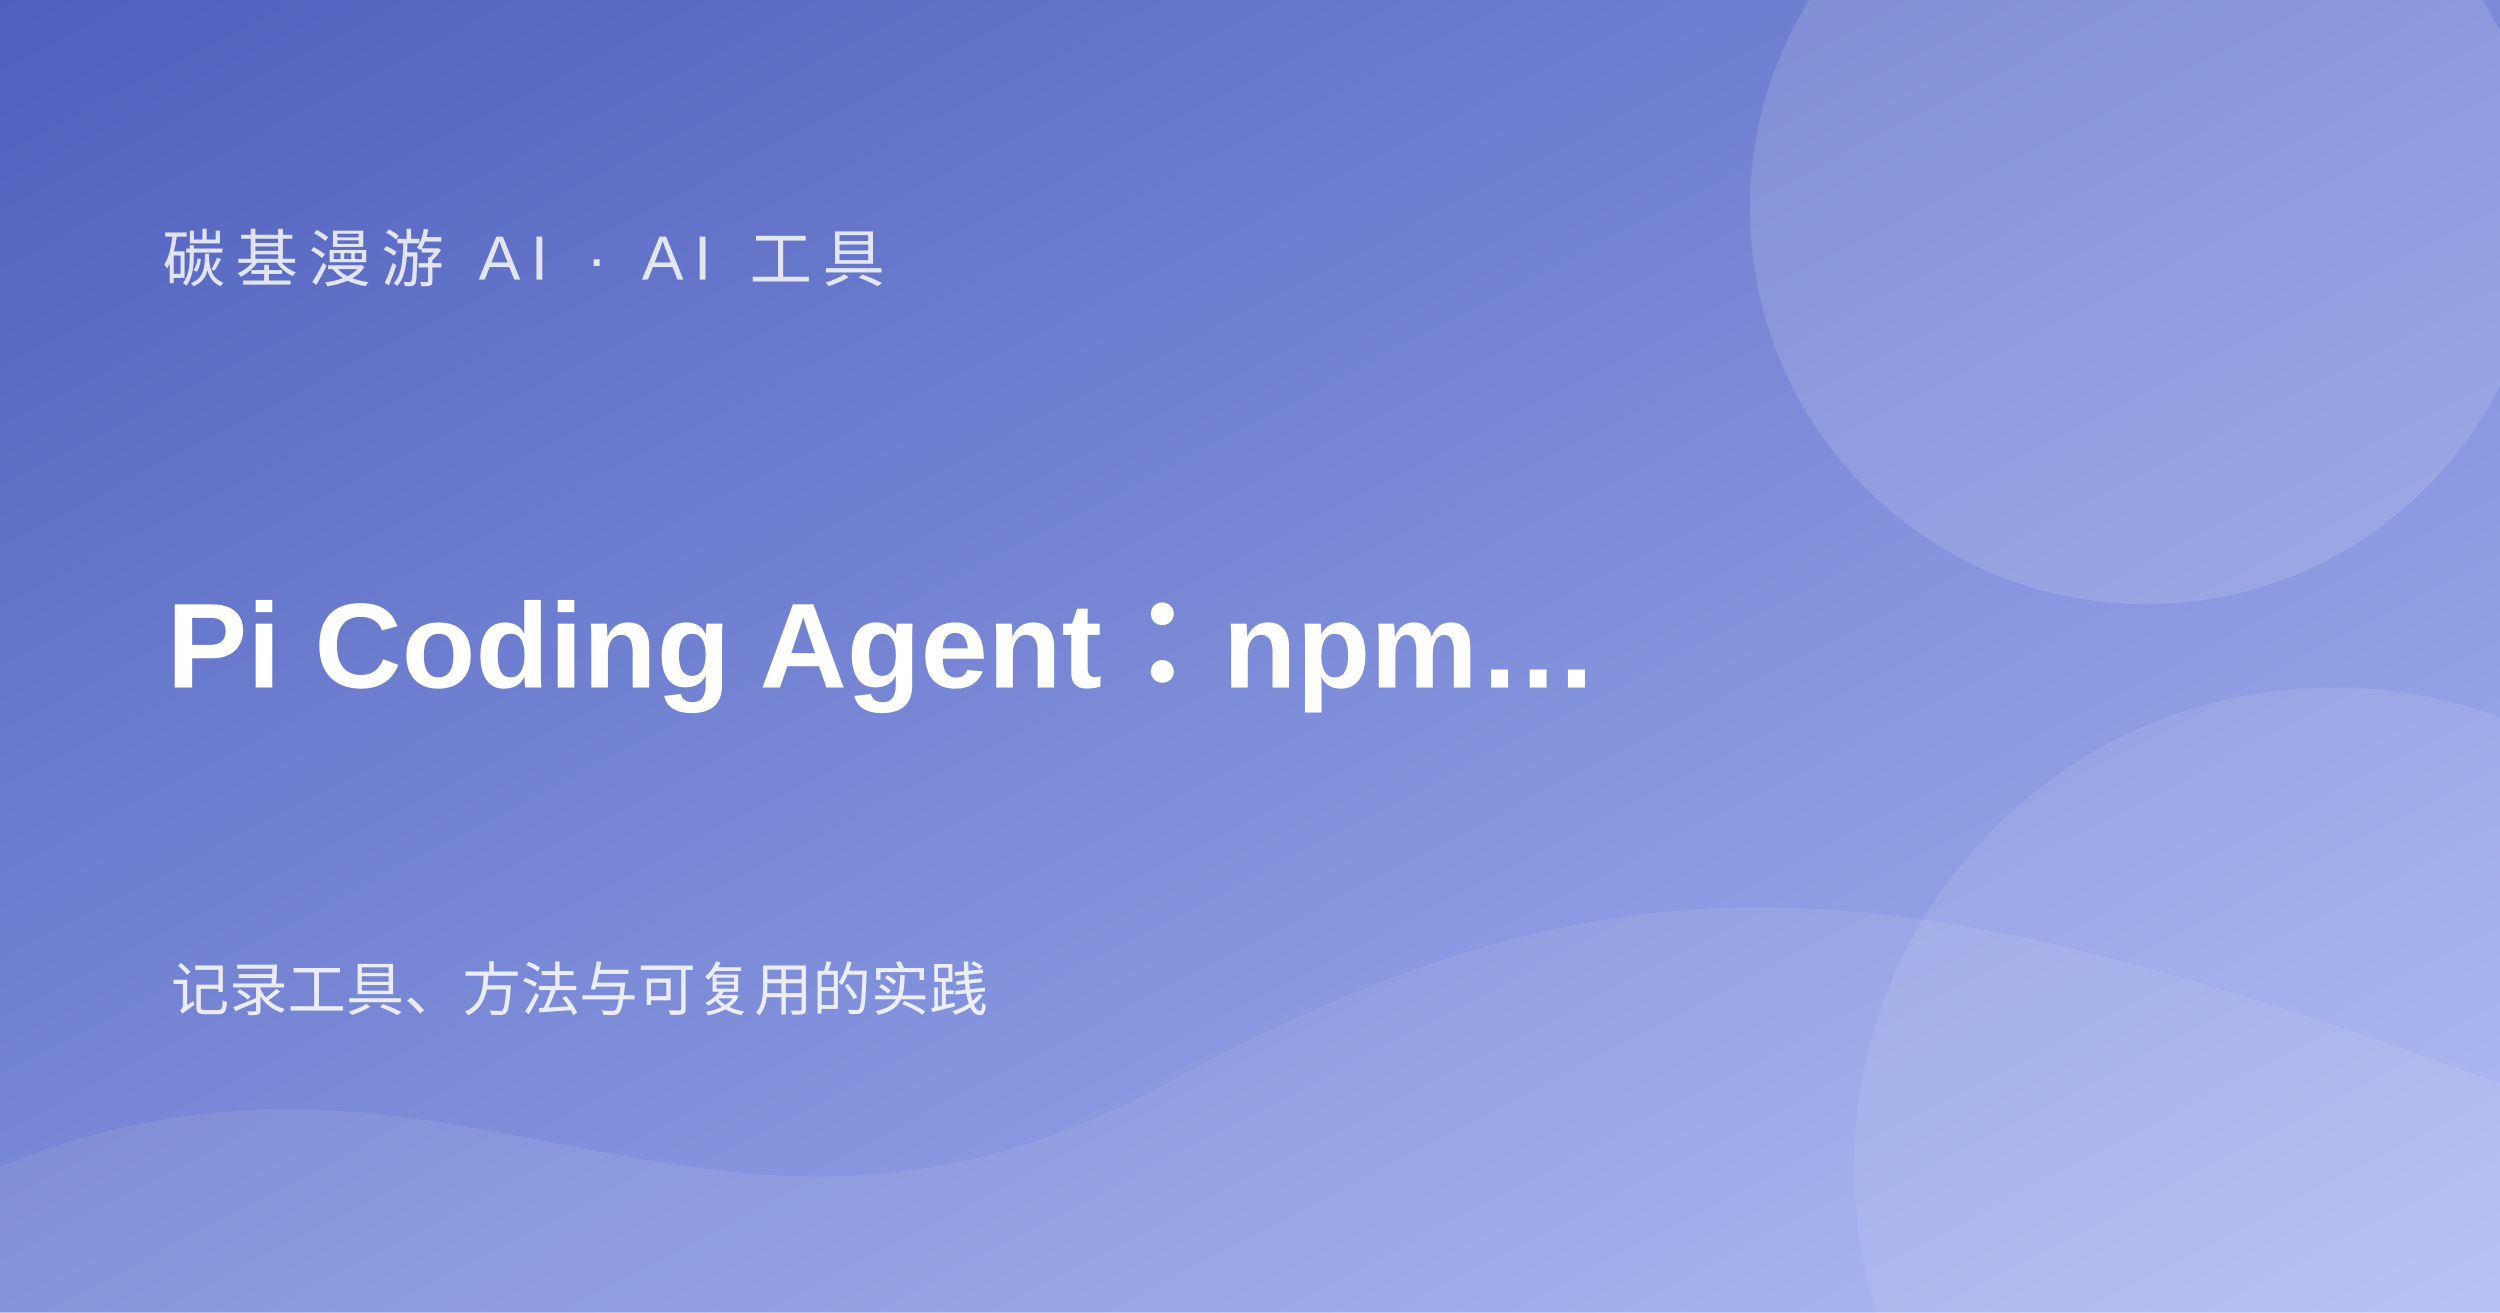
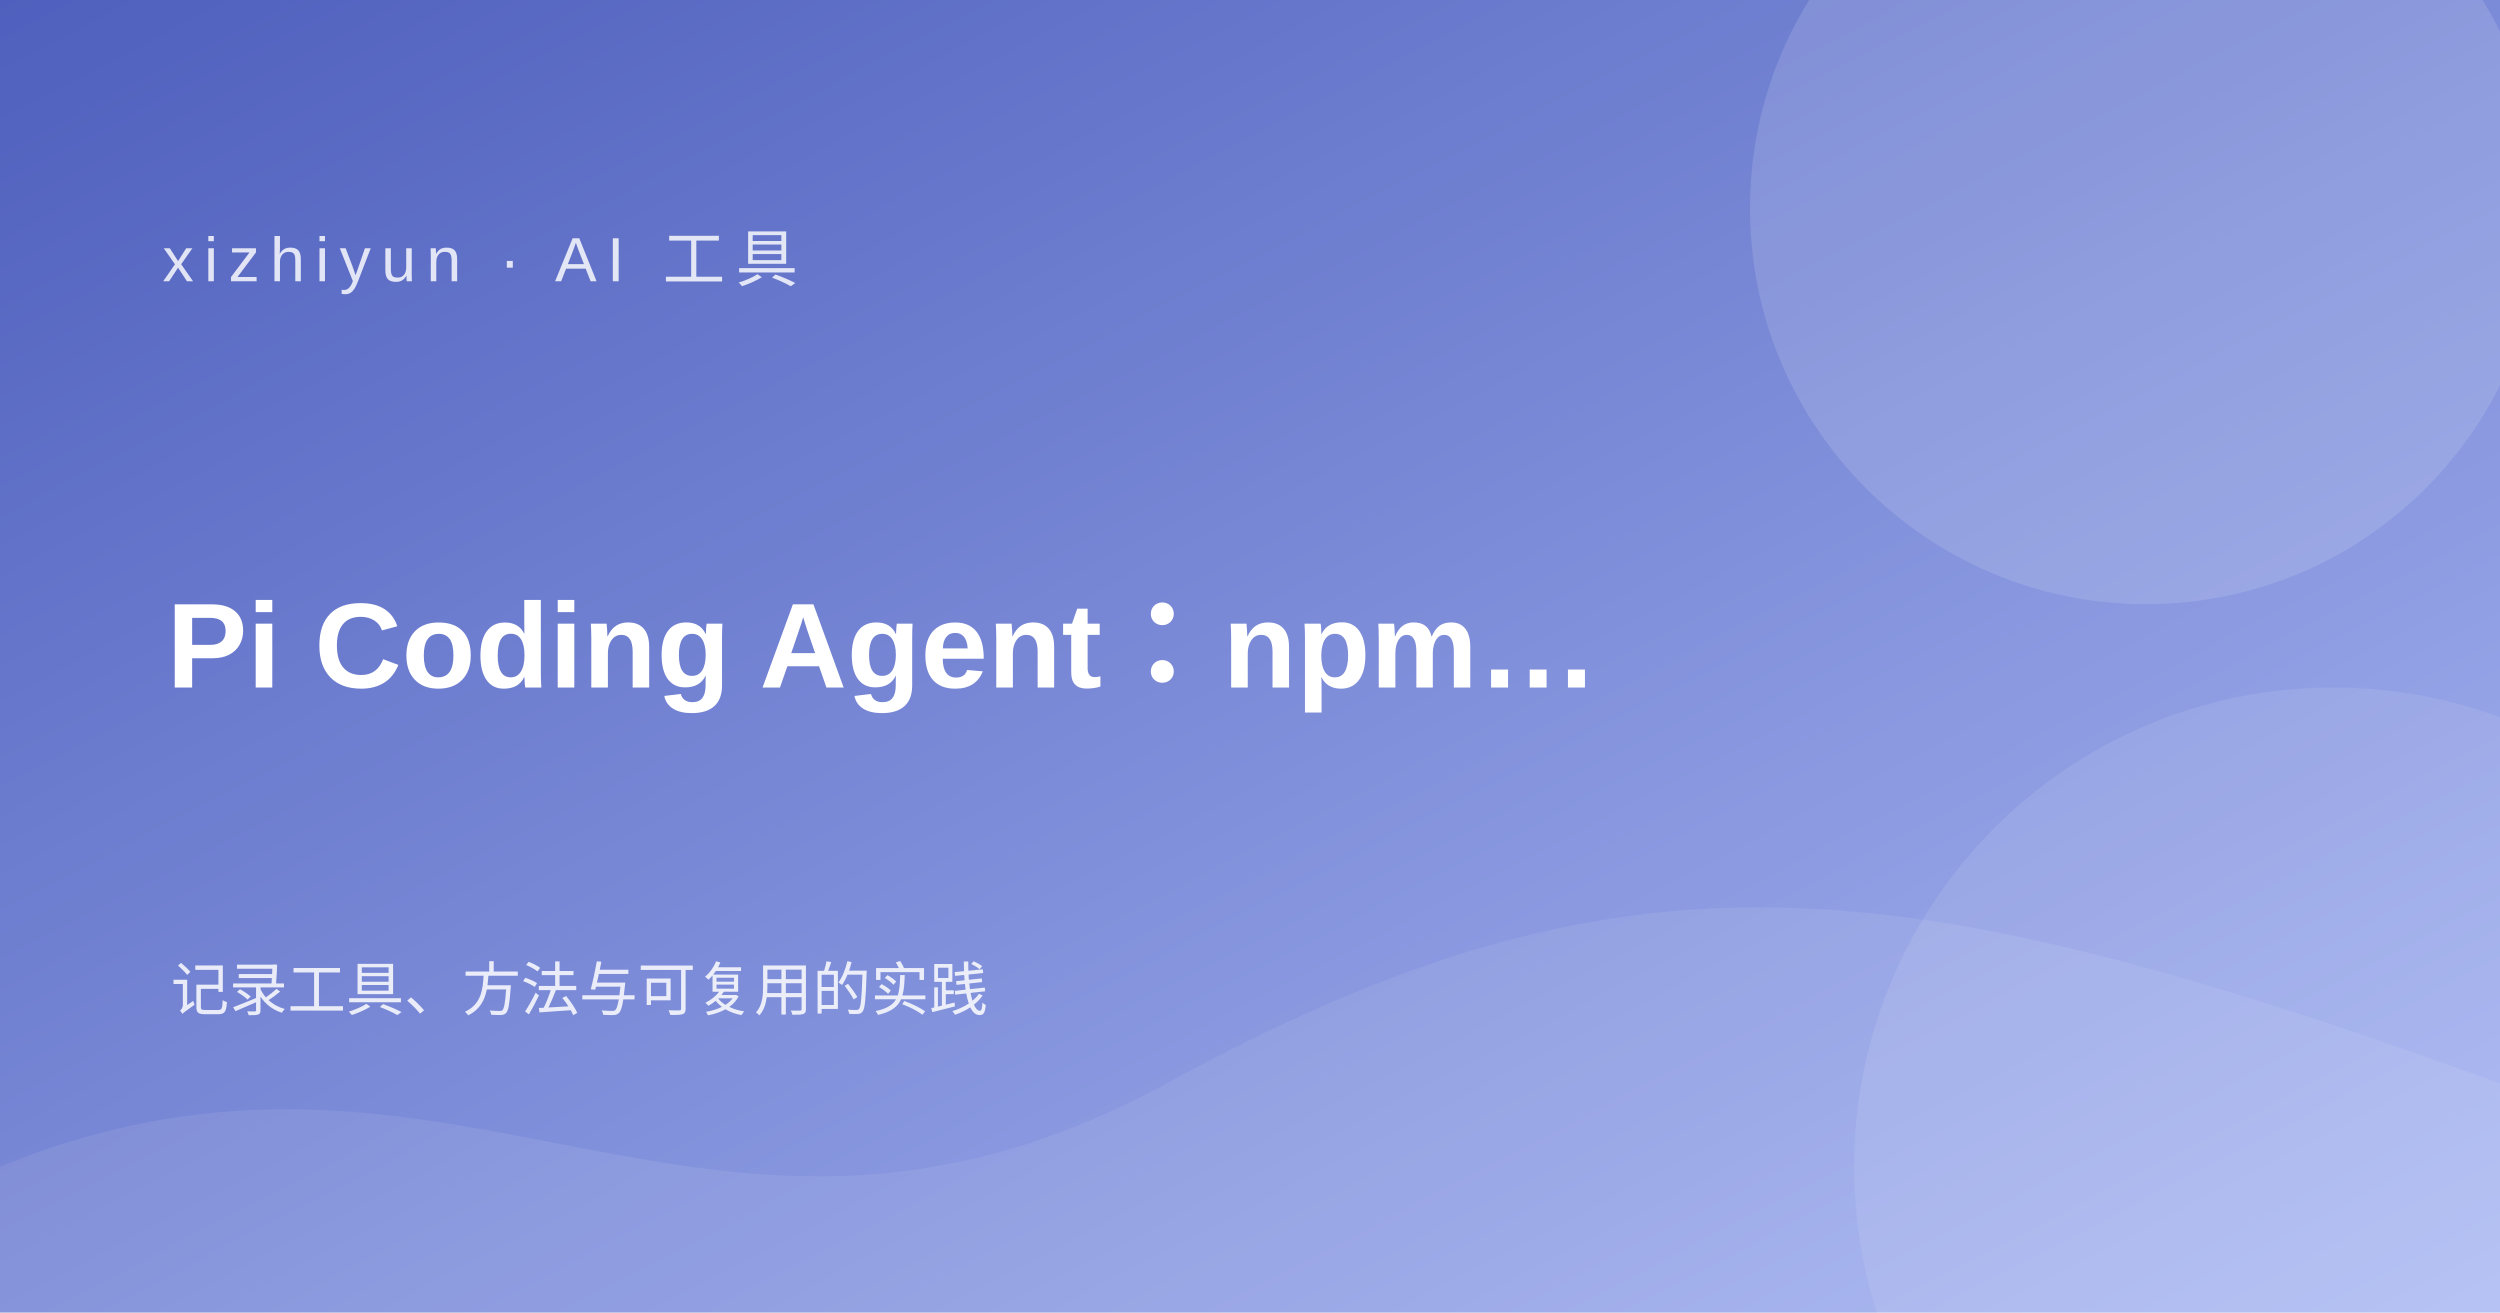
<svg xmlns="http://www.w3.org/2000/svg" viewBox="0 0 1200 630" role="img" aria-labelledby="title desc">
  <defs>
    <linearGradient id="bg" x1="0" y1="0" x2="1" y2="1">
      <stop offset="0" stop-color="#4e5fbd" />
      <stop offset="1" stop-color="#a9b7f2" />
    </linearGradient>
  </defs>
  <rect width="1200" height="630" fill="url(#bg)" />
  <circle cx="1030" cy="100" r="190" fill="#fff" fill-opacity=".13" />
  <circle cx="1120" cy="560" r="230" fill="#fff" fill-opacity=".09" />
  <path d="M0 560C220 470 340 640 560 520s350-105 640 0v110H0z" fill="#fff" fill-opacity=".08" />
-   <text x="78" y="135" fill="#fff" fill-opacity=".82" font-family="Arial, 'Microsoft YaHei', sans-serif" font-size="30" letter-spacing="5">碳基漫游 AI · AI 工具</text>
+   <text x="78" y="135" fill="#fff" fill-opacity=".82" font-family="Arial, 'Microsoft YaHei', sans-serif" font-size="30" letter-spacing="5">xizhiyun · AI 工具</text>
  <text x="80" y="330" fill="#fff" font-family="Arial, 'Microsoft YaHei', sans-serif" font-size="58" font-weight="800">Pi Coding Agent：npm…</text>
  <text x="82" y="485" fill="#fff" fill-opacity=".84" font-family="Arial, 'Microsoft YaHei', sans-serif" font-size="28">记录工具、方法与可复用的实践</text>
</svg>
